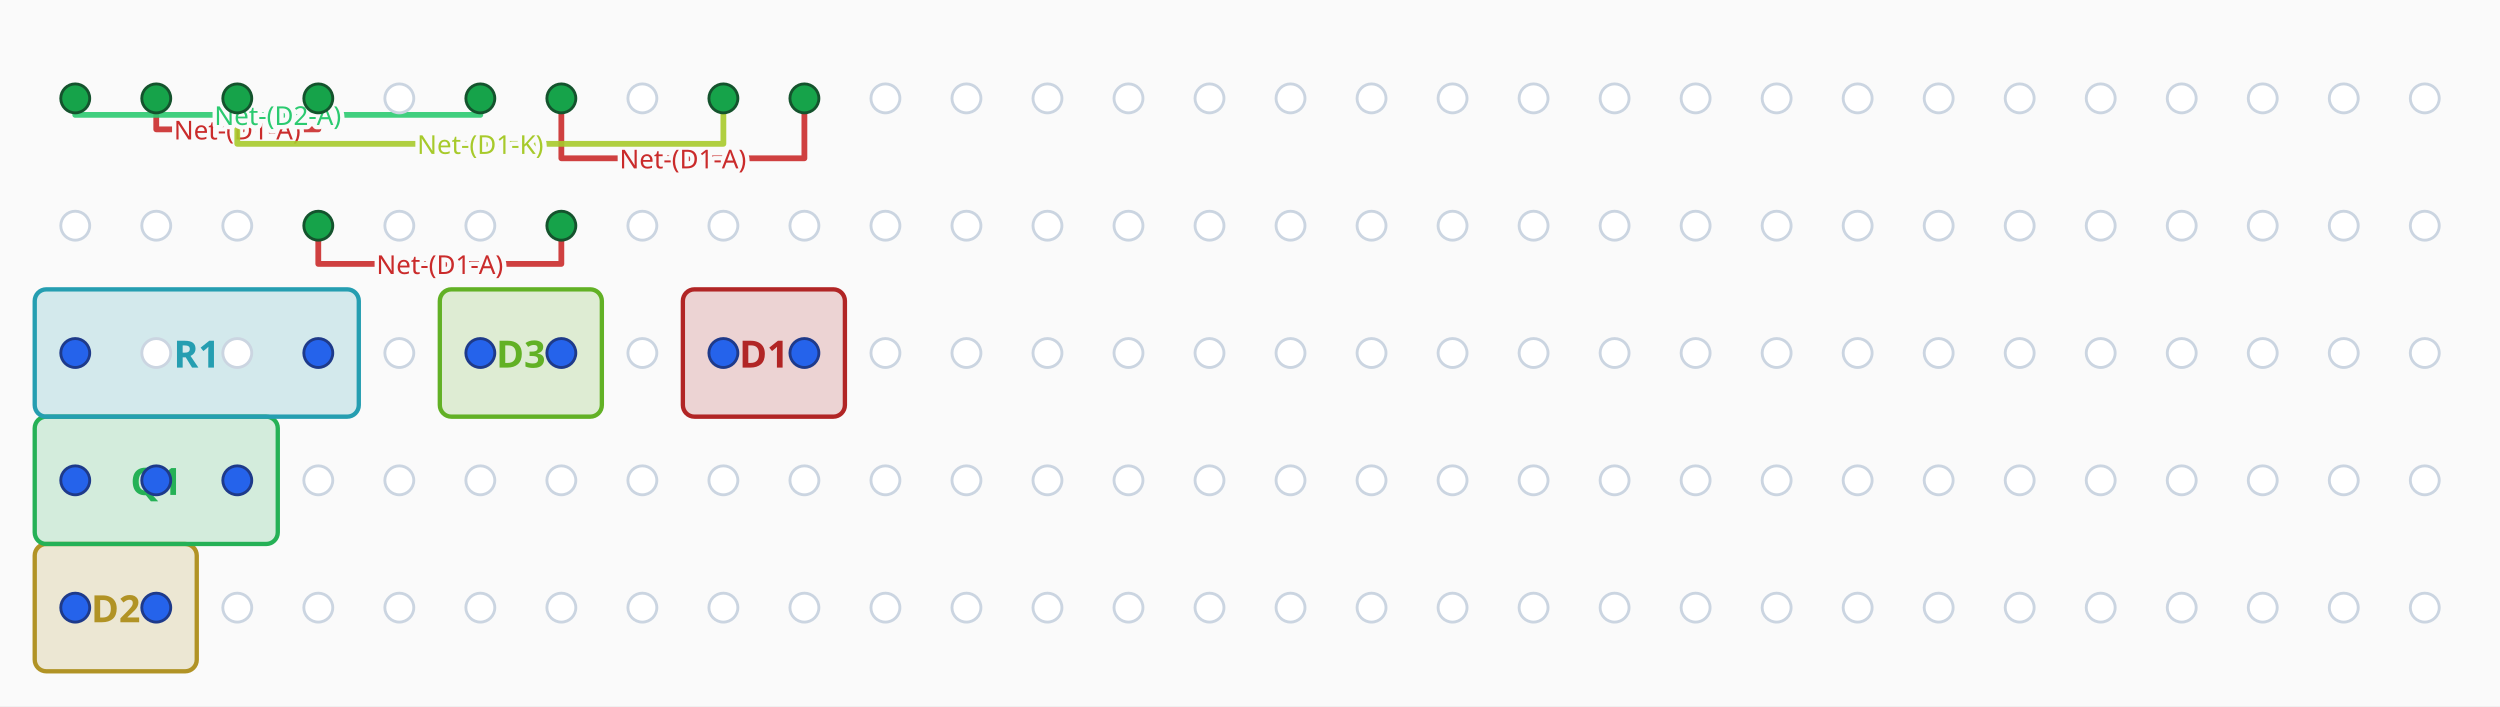
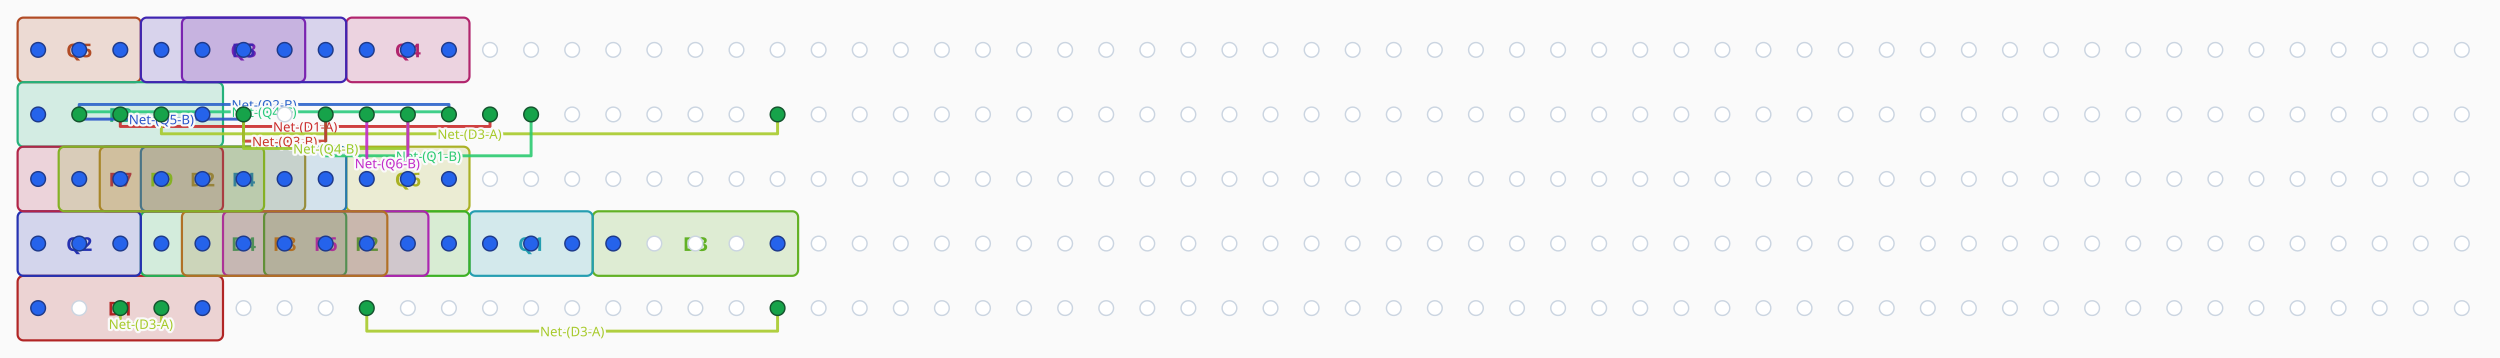
- <svg xmlns="http://www.w3.org/2000/svg" viewBox="0 0 864 244" font-family="sans-serif">
+ <svg xmlns="http://www.w3.org/2000/svg" viewBox="0 0 1704 244" font-family="sans-serif">
  <rect width="100%" height="100%" fill="#fafafa" />
-   <rect x="236.0" y="100.0" width="56.0" height="44.0" rx="4" fill="hsl(0,65%,42%)" fill-opacity="0.18" stroke="hsl(0,65%,42%)" stroke-width="1.5" />
-   <text x="264.0" y="122.0" font-size="13" font-weight="bold" fill="hsl(0,65%,42%)" text-anchor="middle" dominant-baseline="central">D1</text>
-   <rect x="12.0" y="188.0" width="56.0" height="44.0" rx="4" fill="hsl(47,65%,42%)" fill-opacity="0.18" stroke="hsl(47,65%,42%)" stroke-width="1.5" />
-   <text x="40.0" y="210.0" font-size="13" font-weight="bold" fill="hsl(47,65%,42%)" text-anchor="middle" dominant-baseline="central">D2</text>
-   <rect x="152.0" y="100.0" width="56.0" height="44.0" rx="4" fill="hsl(94,65%,42%)" fill-opacity="0.18" stroke="hsl(94,65%,42%)" stroke-width="1.5" />
-   <text x="180.0" y="122.0" font-size="13" font-weight="bold" fill="hsl(94,65%,42%)" text-anchor="middle" dominant-baseline="central">D3</text>
-   <rect x="12.0" y="144.0" width="84.0" height="44.0" rx="4" fill="hsl(141,65%,42%)" fill-opacity="0.18" stroke="hsl(141,65%,42%)" stroke-width="1.5" />
-   <text x="54.0" y="166.0" font-size="13" font-weight="bold" fill="hsl(141,65%,42%)" text-anchor="middle" dominant-baseline="central">Q1</text>
-   <rect x="12.0" y="100.0" width="112.0" height="44.0" rx="4" fill="hsl(188,65%,42%)" fill-opacity="0.18" stroke="hsl(188,65%,42%)" stroke-width="1.5" />
-   <text x="68.0" y="122.0" font-size="13" font-weight="bold" fill="hsl(188,65%,42%)" text-anchor="middle" dominant-baseline="central">R1</text>
-   <path d="M 54.0 34.0 L 54.0 44.7 L 110.0 44.7 L 110.0 34.0" fill="none" stroke="hsl(0,65%,48%)" stroke-width="2" stroke-linecap="round" stroke-linejoin="round" opacity="0.9" />
-   <text x="82.0" y="44.7" font-size="9" fill="hsl(0,65%,48%)" stroke="#fafafa" stroke-width="3" paint-order="stroke" stroke-linejoin="round" text-anchor="middle" dominant-baseline="central">Net-(D1-A)</text>
-   <path d="M 110.0 78.0 L 110.0 91.2 L 194.0 91.2 L 194.0 78.0" fill="none" stroke="hsl(0,65%,48%)" stroke-width="2" stroke-linecap="round" stroke-linejoin="round" opacity="0.9" />
-   <text x="152.0" y="91.2" font-size="9" fill="hsl(0,65%,48%)" stroke="#fafafa" stroke-width="3" paint-order="stroke" stroke-linejoin="round" text-anchor="middle" dominant-baseline="central">Net-(D1-A)</text>
-   <path d="M 194.0 34.0 L 194.0 54.7 L 278.0 54.7 L 278.0 34.0" fill="none" stroke="hsl(0,65%,48%)" stroke-width="2" stroke-linecap="round" stroke-linejoin="round" opacity="0.9" />
-   <text x="236.0" y="54.7" font-size="9" fill="hsl(0,65%,48%)" stroke="#fafafa" stroke-width="3" paint-order="stroke" stroke-linejoin="round" text-anchor="middle" dominant-baseline="central">Net-(D1-A)</text>
-   <path d="M 82.0 34.0 L 82.0 49.7 L 250.0 49.7 L 250.0 34.0" fill="none" stroke="hsl(73,65%,48%)" stroke-width="2" stroke-linecap="round" stroke-linejoin="round" opacity="0.9" />
-   <text x="166.0" y="49.7" font-size="9" fill="hsl(73,65%,48%)" stroke="#fafafa" stroke-width="3" paint-order="stroke" stroke-linejoin="round" text-anchor="middle" dominant-baseline="central">Net-(D1-K)</text>
-   <path d="M 26.0 34.0 L 26.0 39.7 L 166.0 39.7 L 166.0 34.0" fill="none" stroke="hsl(146,65%,48%)" stroke-width="2" stroke-linecap="round" stroke-linejoin="round" opacity="0.9" />
-   <text x="96.0" y="39.7" font-size="9" fill="hsl(146,65%,48%)" stroke="#fafafa" stroke-width="3" paint-order="stroke" stroke-linejoin="round" text-anchor="middle" dominant-baseline="central">Net-(D2-A)</text>
-   <circle cx="26.0" cy="34.0" r="5" fill="#16a34a" stroke="#14532d" stroke-width="1" />
-   <circle cx="54.0" cy="34.0" r="5" fill="#16a34a" stroke="#14532d" stroke-width="1" />
-   <circle cx="82.0" cy="34.0" r="5" fill="#16a34a" stroke="#14532d" stroke-width="1" />
-   <circle cx="110.0" cy="34.0" r="5" fill="#16a34a" stroke="#14532d" stroke-width="1" />
-   <circle cx="138.0" cy="34.0" r="5" fill="#ffffff" stroke="#cbd5e1" stroke-width="1" />
-   <circle cx="166.0" cy="34.0" r="5" fill="#16a34a" stroke="#14532d" stroke-width="1" />
-   <circle cx="194.0" cy="34.0" r="5" fill="#16a34a" stroke="#14532d" stroke-width="1" />
-   <circle cx="222.0" cy="34.0" r="5" fill="#ffffff" stroke="#cbd5e1" stroke-width="1" />
-   <circle cx="250.0" cy="34.0" r="5" fill="#16a34a" stroke="#14532d" stroke-width="1" />
-   <circle cx="278.0" cy="34.0" r="5" fill="#16a34a" stroke="#14532d" stroke-width="1" />
-   <circle cx="306.0" cy="34.0" r="5" fill="#ffffff" stroke="#cbd5e1" stroke-width="1" />
+   <rect x="12.0" y="188.0" width="140.0" height="44.0" rx="4" fill="hsl(0,65%,42%)" fill-opacity="0.18" stroke="hsl(0,65%,42%)" stroke-width="1.5" />
+   <text x="82.0" y="210.0" font-size="13" font-weight="bold" fill="hsl(0,65%,42%)" text-anchor="middle" dominant-baseline="central">D1</text>
+   <rect x="68.0" y="100.0" width="140.0" height="44.0" rx="4" fill="hsl(47,65%,42%)" fill-opacity="0.18" stroke="hsl(47,65%,42%)" stroke-width="1.5" />
+   <text x="138.0" y="122.0" font-size="13" font-weight="bold" fill="hsl(47,65%,42%)" text-anchor="middle" dominant-baseline="central">D2</text>
+   <rect x="404.0" y="144.0" width="140.0" height="44.0" rx="4" fill="hsl(94,65%,42%)" fill-opacity="0.18" stroke="hsl(94,65%,42%)" stroke-width="1.5" />
+   <text x="474.0" y="166.0" font-size="13" font-weight="bold" fill="hsl(94,65%,42%)" text-anchor="middle" dominant-baseline="central">D3</text>
+   <rect x="96.0" y="144.0" width="140.0" height="44.0" rx="4" fill="hsl(141,65%,42%)" fill-opacity="0.18" stroke="hsl(141,65%,42%)" stroke-width="1.5" />
+   <text x="166.0" y="166.0" font-size="13" font-weight="bold" fill="hsl(141,65%,42%)" text-anchor="middle" dominant-baseline="central">D4</text>
+   <rect x="320.0" y="144.0" width="84.0" height="44.0" rx="4" fill="hsl(188,65%,42%)" fill-opacity="0.18" stroke="hsl(188,65%,42%)" stroke-width="1.5" />
+   <text x="362.0" y="166.0" font-size="13" font-weight="bold" fill="hsl(188,65%,42%)" text-anchor="middle" dominant-baseline="central">Q1</text>
+   <rect x="12.0" y="144.0" width="84.0" height="44.0" rx="4" fill="hsl(235,65%,42%)" fill-opacity="0.18" stroke="hsl(235,65%,42%)" stroke-width="1.5" />
+   <text x="54.0" y="166.0" font-size="13" font-weight="bold" fill="hsl(235,65%,42%)" text-anchor="middle" dominant-baseline="central">Q2</text>
+   <rect x="124.0" y="12.0" width="84.0" height="44.0" rx="4" fill="hsl(282,65%,42%)" fill-opacity="0.18" stroke="hsl(282,65%,42%)" stroke-width="1.5" />
+   <text x="166.0" y="34.0" font-size="13" font-weight="bold" fill="hsl(282,65%,42%)" text-anchor="middle" dominant-baseline="central">Q3</text>
+   <rect x="236.0" y="12.0" width="84.0" height="44.0" rx="4" fill="hsl(329,65%,42%)" fill-opacity="0.18" stroke="hsl(329,65%,42%)" stroke-width="1.5" />
+   <text x="278.0" y="34.0" font-size="13" font-weight="bold" fill="hsl(329,65%,42%)" text-anchor="middle" dominant-baseline="central">Q4</text>
+   <rect x="12.0" y="12.0" width="84.0" height="44.0" rx="4" fill="hsl(16,65%,42%)" fill-opacity="0.18" stroke="hsl(16,65%,42%)" stroke-width="1.5" />
+   <text x="54.0" y="34.0" font-size="13" font-weight="bold" fill="hsl(16,65%,42%)" text-anchor="middle" dominant-baseline="central">Q5</text>
+   <rect x="236.0" y="100.0" width="84.0" height="44.0" rx="4" fill="hsl(63,65%,42%)" fill-opacity="0.18" stroke="hsl(63,65%,42%)" stroke-width="1.5" />
+   <text x="278.0" y="122.0" font-size="13" font-weight="bold" fill="hsl(63,65%,42%)" text-anchor="middle" dominant-baseline="central">Q6</text>
+   <rect x="180.0" y="144.0" width="140.0" height="44.0" rx="4" fill="hsl(110,65%,42%)" fill-opacity="0.18" stroke="hsl(110,65%,42%)" stroke-width="1.5" />
+   <text x="250.0" y="166.0" font-size="13" font-weight="bold" fill="hsl(110,65%,42%)" text-anchor="middle" dominant-baseline="central">R2</text>
+   <rect x="12.0" y="56.0" width="140.0" height="44.0" rx="4" fill="hsl(157,65%,42%)" fill-opacity="0.18" stroke="hsl(157,65%,42%)" stroke-width="1.5" />
+   <text x="82.0" y="78.0" font-size="13" font-weight="bold" fill="hsl(157,65%,42%)" text-anchor="middle" dominant-baseline="central">R3</text>
+   <rect x="96.0" y="100.0" width="140.0" height="44.0" rx="4" fill="hsl(204,65%,42%)" fill-opacity="0.18" stroke="hsl(204,65%,42%)" stroke-width="1.5" />
+   <text x="166.0" y="122.0" font-size="13" font-weight="bold" fill="hsl(204,65%,42%)" text-anchor="middle" dominant-baseline="central">R4</text>
+   <rect x="96.0" y="12.0" width="140.0" height="44.0" rx="4" fill="hsl(251,65%,42%)" fill-opacity="0.18" stroke="hsl(251,65%,42%)" stroke-width="1.5" />
+   <text x="166.0" y="34.0" font-size="13" font-weight="bold" fill="hsl(251,65%,42%)" text-anchor="middle" dominant-baseline="central">R5</text>
+   <rect x="152.0" y="144.0" width="140.0" height="44.0" rx="4" fill="hsl(298,65%,42%)" fill-opacity="0.18" stroke="hsl(298,65%,42%)" stroke-width="1.5" />
+   <text x="222.0" y="166.0" font-size="13" font-weight="bold" fill="hsl(298,65%,42%)" text-anchor="middle" dominant-baseline="central">R6</text>
+   <rect x="12.0" y="100.0" width="140.0" height="44.0" rx="4" fill="hsl(345,65%,42%)" fill-opacity="0.18" stroke="hsl(345,65%,42%)" stroke-width="1.5" />
+   <text x="82.0" y="122.0" font-size="13" font-weight="bold" fill="hsl(345,65%,42%)" text-anchor="middle" dominant-baseline="central">R7</text>
+   <rect x="124.0" y="144.0" width="140.0" height="44.0" rx="4" fill="hsl(32,65%,42%)" fill-opacity="0.18" stroke="hsl(32,65%,42%)" stroke-width="1.5" />
+   <text x="194.0" y="166.0" font-size="13" font-weight="bold" fill="hsl(32,65%,42%)" text-anchor="middle" dominant-baseline="central">R8</text>
+   <rect x="40.0" y="100.0" width="140.0" height="44.0" rx="4" fill="hsl(79,65%,42%)" fill-opacity="0.18" stroke="hsl(79,65%,42%)" stroke-width="1.5" />
+   <text x="110.0" y="122.0" font-size="13" font-weight="bold" fill="hsl(79,65%,42%)" text-anchor="middle" dominant-baseline="central">R9</text>
+   <path d="M 82.0 78.0 L 82.0 86.2 L 334.0 86.2 L 334.0 78.0" fill="none" stroke="hsl(0,65%,48%)" stroke-width="2" stroke-linecap="round" stroke-linejoin="round" opacity="0.9" />
+   <text x="208.0" y="86.2" font-size="9" fill="hsl(0,65%,48%)" stroke="#fafafa" stroke-width="3" paint-order="stroke" stroke-linejoin="round" text-anchor="middle" dominant-baseline="central">Net-(D1-A)</text>
+   <path d="M 110.0 78.0 L 110.0 91.2 L 530.0 91.2 L 530.0 78.0" fill="none" stroke="hsl(73,65%,48%)" stroke-width="2" stroke-linecap="round" stroke-linejoin="round" opacity="0.9" />
+   <text x="320.0" y="91.2" font-size="9" fill="hsl(73,65%,48%)" stroke="#fafafa" stroke-width="3" paint-order="stroke" stroke-linejoin="round" text-anchor="middle" dominant-baseline="central">Net-(D3-A)</text>
+   <path d="M 82.0 210.0 L 82.0 220.7 L 110.0 220.7 L 110.0 210.0" fill="none" stroke="hsl(73,65%,48%)" stroke-width="2" stroke-linecap="round" stroke-linejoin="round" opacity="0.9" />
+   <text x="96.0" y="220.7" font-size="9" fill="hsl(73,65%,48%)" stroke="#fafafa" stroke-width="3" paint-order="stroke" stroke-linejoin="round" text-anchor="middle" dominant-baseline="central">Net-(D3-A)</text>
+   <path d="M 250.0 210.0 L 250.0 225.7 L 530.0 225.7 L 530.0 210.0" fill="none" stroke="hsl(73,65%,48%)" stroke-width="2" stroke-linecap="round" stroke-linejoin="round" opacity="0.9" />
+   <text x="390.0" y="225.7" font-size="9" fill="hsl(73,65%,48%)" stroke="#fafafa" stroke-width="3" paint-order="stroke" stroke-linejoin="round" text-anchor="middle" dominant-baseline="central">Net-(D3-A)</text>
+   <path d="M 222.0 78.0 L 222.0 106.2 L 362.0 106.2 L 362.0 78.0" fill="none" stroke="hsl(146,65%,48%)" stroke-width="2" stroke-linecap="round" stroke-linejoin="round" opacity="0.9" />
+   <text x="292.0" y="106.2" font-size="9" fill="hsl(146,65%,48%)" stroke="#fafafa" stroke-width="3" paint-order="stroke" stroke-linejoin="round" text-anchor="middle" dominant-baseline="central">Net-(Q1-B)</text>
+   <path d="M 54.0 78.0 L 54.0 71.2 L 306.0 71.2 L 306.0 78.0" fill="none" stroke="hsl(219,65%,48%)" stroke-width="2" stroke-linecap="round" stroke-linejoin="round" opacity="0.9" />
+   <text x="180.0" y="71.2" font-size="9" fill="hsl(219,65%,48%)" stroke="#fafafa" stroke-width="3" paint-order="stroke" stroke-linejoin="round" text-anchor="middle" dominant-baseline="central">Net-(Q2-B)</text>
+   <path d="M 166.0 78.0 L 166.0 96.2 L 222.0 96.2 L 222.0 78.0" fill="none" stroke="hsl(5,65%,48%)" stroke-width="2" stroke-linecap="round" stroke-linejoin="round" opacity="0.9" />
+   <text x="194.0" y="96.2" font-size="9" fill="hsl(5,65%,48%)" stroke="#fafafa" stroke-width="3" paint-order="stroke" stroke-linejoin="round" text-anchor="middle" dominant-baseline="central">Net-(Q3-B)</text>
+   <path d="M 166.0 78.0 L 166.0 101.2 L 278.0 101.2 L 278.0 78.0" fill="none" stroke="hsl(78,65%,48%)" stroke-width="2" stroke-linecap="round" stroke-linejoin="round" opacity="0.9" />
+   <text x="222.0" y="101.2" font-size="9" fill="hsl(78,65%,48%)" stroke="#fafafa" stroke-width="3" paint-order="stroke" stroke-linejoin="round" text-anchor="middle" dominant-baseline="central">Net-(Q4-B)</text>
+   <path d="M 54.0 78.0 L 54.0 76.2 L 306.0 76.2 L 306.0 78.0" fill="none" stroke="hsl(151,65%,48%)" stroke-width="2" stroke-linecap="round" stroke-linejoin="round" opacity="0.9" />
+   <text x="180.0" y="76.2" font-size="9" fill="hsl(151,65%,48%)" stroke="#fafafa" stroke-width="3" paint-order="stroke" stroke-linejoin="round" text-anchor="middle" dominant-baseline="central">Net-(Q4-C)</text>
+   <path d="M 54.0 78.0 L 54.0 81.2 L 166.0 81.2 L 166.0 78.0" fill="none" stroke="hsl(224,65%,48%)" stroke-width="2" stroke-linecap="round" stroke-linejoin="round" opacity="0.9" />
+   <text x="110.0" y="81.2" font-size="9" fill="hsl(224,65%,48%)" stroke="#fafafa" stroke-width="3" paint-order="stroke" stroke-linejoin="round" text-anchor="middle" dominant-baseline="central">Net-(Q5-B)</text>
+   <path d="M 250.0 78.0 L 250.0 111.2 L 278.0 111.2 L 278.0 78.0" fill="none" stroke="hsl(297,65%,48%)" stroke-width="2" stroke-linecap="round" stroke-linejoin="round" opacity="0.9" />
+   <text x="264.0" y="111.2" font-size="9" fill="hsl(297,65%,48%)" stroke="#fafafa" stroke-width="3" paint-order="stroke" stroke-linejoin="round" text-anchor="middle" dominant-baseline="central">Net-(Q6-B)</text>
+   <circle cx="26.0" cy="34.0" r="5" fill="#2563eb" stroke="#1e3a8a" stroke-width="1" />
+   <circle cx="54.0" cy="34.0" r="5" fill="#2563eb" stroke="#1e3a8a" stroke-width="1" />
+   <circle cx="82.0" cy="34.0" r="5" fill="#2563eb" stroke="#1e3a8a" stroke-width="1" />
+   <circle cx="110.0" cy="34.0" r="5" fill="#2563eb" stroke="#1e3a8a" stroke-width="1" />
+   <circle cx="138.0" cy="34.0" r="5" fill="#2563eb" stroke="#1e3a8a" stroke-width="1" />
+   <circle cx="166.0" cy="34.0" r="5" fill="#2563eb" stroke="#1e3a8a" stroke-width="1" />
+   <circle cx="194.0" cy="34.0" r="5" fill="#2563eb" stroke="#1e3a8a" stroke-width="1" />
+   <circle cx="222.0" cy="34.0" r="5" fill="#2563eb" stroke="#1e3a8a" stroke-width="1" />
+   <circle cx="250.0" cy="34.0" r="5" fill="#2563eb" stroke="#1e3a8a" stroke-width="1" />
+   <circle cx="278.0" cy="34.0" r="5" fill="#2563eb" stroke="#1e3a8a" stroke-width="1" />
+   <circle cx="306.0" cy="34.0" r="5" fill="#2563eb" stroke="#1e3a8a" stroke-width="1" />
  <circle cx="334.0" cy="34.0" r="5" fill="#ffffff" stroke="#cbd5e1" stroke-width="1" />
  <circle cx="362.0" cy="34.0" r="5" fill="#ffffff" stroke="#cbd5e1" stroke-width="1" />
  <circle cx="390.0" cy="34.0" r="5" fill="#ffffff" stroke="#cbd5e1" stroke-width="1" />
  <circle cx="418.0" cy="34.0" r="5" fill="#ffffff" stroke="#cbd5e1" stroke-width="1" />
  <circle cx="446.0" cy="34.0" r="5" fill="#ffffff" stroke="#cbd5e1" stroke-width="1" />
  <circle cx="474.0" cy="34.0" r="5" fill="#ffffff" stroke="#cbd5e1" stroke-width="1" />
  <circle cx="502.0" cy="34.0" r="5" fill="#ffffff" stroke="#cbd5e1" stroke-width="1" />
  <circle cx="530.0" cy="34.0" r="5" fill="#ffffff" stroke="#cbd5e1" stroke-width="1" />
  <circle cx="558.0" cy="34.0" r="5" fill="#ffffff" stroke="#cbd5e1" stroke-width="1" />
  <circle cx="586.0" cy="34.0" r="5" fill="#ffffff" stroke="#cbd5e1" stroke-width="1" />
  <circle cx="614.0" cy="34.0" r="5" fill="#ffffff" stroke="#cbd5e1" stroke-width="1" />
  <circle cx="642.0" cy="34.0" r="5" fill="#ffffff" stroke="#cbd5e1" stroke-width="1" />
  <circle cx="670.0" cy="34.0" r="5" fill="#ffffff" stroke="#cbd5e1" stroke-width="1" />
  <circle cx="698.0" cy="34.0" r="5" fill="#ffffff" stroke="#cbd5e1" stroke-width="1" />
  <circle cx="726.0" cy="34.0" r="5" fill="#ffffff" stroke="#cbd5e1" stroke-width="1" />
  <circle cx="754.0" cy="34.0" r="5" fill="#ffffff" stroke="#cbd5e1" stroke-width="1" />
  <circle cx="782.0" cy="34.0" r="5" fill="#ffffff" stroke="#cbd5e1" stroke-width="1" />
  <circle cx="810.0" cy="34.0" r="5" fill="#ffffff" stroke="#cbd5e1" stroke-width="1" />
  <circle cx="838.0" cy="34.0" r="5" fill="#ffffff" stroke="#cbd5e1" stroke-width="1" />
-   <circle cx="26.0" cy="78.0" r="5" fill="#ffffff" stroke="#cbd5e1" stroke-width="1" />
-   <circle cx="54.0" cy="78.0" r="5" fill="#ffffff" stroke="#cbd5e1" stroke-width="1" />
-   <circle cx="82.0" cy="78.0" r="5" fill="#ffffff" stroke="#cbd5e1" stroke-width="1" />
+   <circle cx="866.0" cy="34.0" r="5" fill="#ffffff" stroke="#cbd5e1" stroke-width="1" />
+   <circle cx="894.0" cy="34.0" r="5" fill="#ffffff" stroke="#cbd5e1" stroke-width="1" />
+   <circle cx="922.0" cy="34.0" r="5" fill="#ffffff" stroke="#cbd5e1" stroke-width="1" />
+   <circle cx="950.0" cy="34.0" r="5" fill="#ffffff" stroke="#cbd5e1" stroke-width="1" />
+   <circle cx="978.0" cy="34.0" r="5" fill="#ffffff" stroke="#cbd5e1" stroke-width="1" />
+   <circle cx="1006.0" cy="34.0" r="5" fill="#ffffff" stroke="#cbd5e1" stroke-width="1" />
+   <circle cx="1034.0" cy="34.0" r="5" fill="#ffffff" stroke="#cbd5e1" stroke-width="1" />
+   <circle cx="1062.0" cy="34.0" r="5" fill="#ffffff" stroke="#cbd5e1" stroke-width="1" />
+   <circle cx="1090.0" cy="34.0" r="5" fill="#ffffff" stroke="#cbd5e1" stroke-width="1" />
+   <circle cx="1118.0" cy="34.0" r="5" fill="#ffffff" stroke="#cbd5e1" stroke-width="1" />
+   <circle cx="1146.0" cy="34.0" r="5" fill="#ffffff" stroke="#cbd5e1" stroke-width="1" />
+   <circle cx="1174.0" cy="34.0" r="5" fill="#ffffff" stroke="#cbd5e1" stroke-width="1" />
+   <circle cx="1202.0" cy="34.0" r="5" fill="#ffffff" stroke="#cbd5e1" stroke-width="1" />
+   <circle cx="1230.0" cy="34.0" r="5" fill="#ffffff" stroke="#cbd5e1" stroke-width="1" />
+   <circle cx="1258.0" cy="34.0" r="5" fill="#ffffff" stroke="#cbd5e1" stroke-width="1" />
+   <circle cx="1286.0" cy="34.0" r="5" fill="#ffffff" stroke="#cbd5e1" stroke-width="1" />
+   <circle cx="1314.0" cy="34.0" r="5" fill="#ffffff" stroke="#cbd5e1" stroke-width="1" />
+   <circle cx="1342.0" cy="34.0" r="5" fill="#ffffff" stroke="#cbd5e1" stroke-width="1" />
+   <circle cx="1370.0" cy="34.0" r="5" fill="#ffffff" stroke="#cbd5e1" stroke-width="1" />
+   <circle cx="1398.0" cy="34.0" r="5" fill="#ffffff" stroke="#cbd5e1" stroke-width="1" />
+   <circle cx="1426.0" cy="34.0" r="5" fill="#ffffff" stroke="#cbd5e1" stroke-width="1" />
+   <circle cx="1454.0" cy="34.0" r="5" fill="#ffffff" stroke="#cbd5e1" stroke-width="1" />
+   <circle cx="1482.0" cy="34.0" r="5" fill="#ffffff" stroke="#cbd5e1" stroke-width="1" />
+   <circle cx="1510.0" cy="34.0" r="5" fill="#ffffff" stroke="#cbd5e1" stroke-width="1" />
+   <circle cx="1538.0" cy="34.0" r="5" fill="#ffffff" stroke="#cbd5e1" stroke-width="1" />
+   <circle cx="1566.0" cy="34.0" r="5" fill="#ffffff" stroke="#cbd5e1" stroke-width="1" />
+   <circle cx="1594.0" cy="34.0" r="5" fill="#ffffff" stroke="#cbd5e1" stroke-width="1" />
+   <circle cx="1622.0" cy="34.0" r="5" fill="#ffffff" stroke="#cbd5e1" stroke-width="1" />
+   <circle cx="1650.0" cy="34.0" r="5" fill="#ffffff" stroke="#cbd5e1" stroke-width="1" />
+   <circle cx="1678.0" cy="34.0" r="5" fill="#ffffff" stroke="#cbd5e1" stroke-width="1" />
+   <circle cx="26.0" cy="78.0" r="5" fill="#2563eb" stroke="#1e3a8a" stroke-width="1" />
+   <circle cx="54.0" cy="78.0" r="5" fill="#16a34a" stroke="#14532d" stroke-width="1" />
+   <circle cx="82.0" cy="78.0" r="5" fill="#16a34a" stroke="#14532d" stroke-width="1" />
  <circle cx="110.0" cy="78.0" r="5" fill="#16a34a" stroke="#14532d" stroke-width="1" />
-   <circle cx="138.0" cy="78.0" r="5" fill="#ffffff" stroke="#cbd5e1" stroke-width="1" />
-   <circle cx="166.0" cy="78.0" r="5" fill="#ffffff" stroke="#cbd5e1" stroke-width="1" />
-   <circle cx="194.0" cy="78.0" r="5" fill="#16a34a" stroke="#14532d" stroke-width="1" />
-   <circle cx="222.0" cy="78.0" r="5" fill="#ffffff" stroke="#cbd5e1" stroke-width="1" />
-   <circle cx="250.0" cy="78.0" r="5" fill="#ffffff" stroke="#cbd5e1" stroke-width="1" />
-   <circle cx="278.0" cy="78.0" r="5" fill="#ffffff" stroke="#cbd5e1" stroke-width="1" />
-   <circle cx="306.0" cy="78.0" r="5" fill="#ffffff" stroke="#cbd5e1" stroke-width="1" />
-   <circle cx="334.0" cy="78.0" r="5" fill="#ffffff" stroke="#cbd5e1" stroke-width="1" />
-   <circle cx="362.0" cy="78.0" r="5" fill="#ffffff" stroke="#cbd5e1" stroke-width="1" />
+   <circle cx="138.0" cy="78.0" r="5" fill="#2563eb" stroke="#1e3a8a" stroke-width="1" />
+   <circle cx="166.0" cy="78.0" r="5" fill="#16a34a" stroke="#14532d" stroke-width="1" />
+   <circle cx="194.0" cy="78.0" r="5" fill="#ffffff" stroke="#cbd5e1" stroke-width="1" />
+   <circle cx="222.0" cy="78.0" r="5" fill="#16a34a" stroke="#14532d" stroke-width="1" />
+   <circle cx="250.0" cy="78.0" r="5" fill="#16a34a" stroke="#14532d" stroke-width="1" />
+   <circle cx="278.0" cy="78.0" r="5" fill="#16a34a" stroke="#14532d" stroke-width="1" />
+   <circle cx="306.0" cy="78.0" r="5" fill="#16a34a" stroke="#14532d" stroke-width="1" />
+   <circle cx="334.0" cy="78.0" r="5" fill="#16a34a" stroke="#14532d" stroke-width="1" />
+   <circle cx="362.0" cy="78.0" r="5" fill="#16a34a" stroke="#14532d" stroke-width="1" />
  <circle cx="390.0" cy="78.0" r="5" fill="#ffffff" stroke="#cbd5e1" stroke-width="1" />
  <circle cx="418.0" cy="78.0" r="5" fill="#ffffff" stroke="#cbd5e1" stroke-width="1" />
  <circle cx="446.0" cy="78.0" r="5" fill="#ffffff" stroke="#cbd5e1" stroke-width="1" />
  <circle cx="474.0" cy="78.0" r="5" fill="#ffffff" stroke="#cbd5e1" stroke-width="1" />
  <circle cx="502.0" cy="78.0" r="5" fill="#ffffff" stroke="#cbd5e1" stroke-width="1" />
-   <circle cx="530.0" cy="78.0" r="5" fill="#ffffff" stroke="#cbd5e1" stroke-width="1" />
+   <circle cx="530.0" cy="78.0" r="5" fill="#16a34a" stroke="#14532d" stroke-width="1" />
  <circle cx="558.0" cy="78.0" r="5" fill="#ffffff" stroke="#cbd5e1" stroke-width="1" />
  <circle cx="586.0" cy="78.0" r="5" fill="#ffffff" stroke="#cbd5e1" stroke-width="1" />
  <circle cx="614.0" cy="78.0" r="5" fill="#ffffff" stroke="#cbd5e1" stroke-width="1" />
  <circle cx="642.0" cy="78.0" r="5" fill="#ffffff" stroke="#cbd5e1" stroke-width="1" />
  <circle cx="670.0" cy="78.0" r="5" fill="#ffffff" stroke="#cbd5e1" stroke-width="1" />
  <circle cx="698.0" cy="78.0" r="5" fill="#ffffff" stroke="#cbd5e1" stroke-width="1" />
  <circle cx="726.0" cy="78.0" r="5" fill="#ffffff" stroke="#cbd5e1" stroke-width="1" />
  <circle cx="754.0" cy="78.0" r="5" fill="#ffffff" stroke="#cbd5e1" stroke-width="1" />
  <circle cx="782.0" cy="78.0" r="5" fill="#ffffff" stroke="#cbd5e1" stroke-width="1" />
  <circle cx="810.0" cy="78.0" r="5" fill="#ffffff" stroke="#cbd5e1" stroke-width="1" />
  <circle cx="838.0" cy="78.0" r="5" fill="#ffffff" stroke="#cbd5e1" stroke-width="1" />
+   <circle cx="866.0" cy="78.0" r="5" fill="#ffffff" stroke="#cbd5e1" stroke-width="1" />
+   <circle cx="894.0" cy="78.0" r="5" fill="#ffffff" stroke="#cbd5e1" stroke-width="1" />
+   <circle cx="922.0" cy="78.0" r="5" fill="#ffffff" stroke="#cbd5e1" stroke-width="1" />
+   <circle cx="950.0" cy="78.0" r="5" fill="#ffffff" stroke="#cbd5e1" stroke-width="1" />
+   <circle cx="978.0" cy="78.0" r="5" fill="#ffffff" stroke="#cbd5e1" stroke-width="1" />
+   <circle cx="1006.0" cy="78.0" r="5" fill="#ffffff" stroke="#cbd5e1" stroke-width="1" />
+   <circle cx="1034.0" cy="78.0" r="5" fill="#ffffff" stroke="#cbd5e1" stroke-width="1" />
+   <circle cx="1062.0" cy="78.0" r="5" fill="#ffffff" stroke="#cbd5e1" stroke-width="1" />
+   <circle cx="1090.0" cy="78.0" r="5" fill="#ffffff" stroke="#cbd5e1" stroke-width="1" />
+   <circle cx="1118.0" cy="78.0" r="5" fill="#ffffff" stroke="#cbd5e1" stroke-width="1" />
+   <circle cx="1146.0" cy="78.0" r="5" fill="#ffffff" stroke="#cbd5e1" stroke-width="1" />
+   <circle cx="1174.0" cy="78.0" r="5" fill="#ffffff" stroke="#cbd5e1" stroke-width="1" />
+   <circle cx="1202.0" cy="78.0" r="5" fill="#ffffff" stroke="#cbd5e1" stroke-width="1" />
+   <circle cx="1230.0" cy="78.0" r="5" fill="#ffffff" stroke="#cbd5e1" stroke-width="1" />
+   <circle cx="1258.0" cy="78.0" r="5" fill="#ffffff" stroke="#cbd5e1" stroke-width="1" />
+   <circle cx="1286.0" cy="78.0" r="5" fill="#ffffff" stroke="#cbd5e1" stroke-width="1" />
+   <circle cx="1314.0" cy="78.0" r="5" fill="#ffffff" stroke="#cbd5e1" stroke-width="1" />
+   <circle cx="1342.0" cy="78.0" r="5" fill="#ffffff" stroke="#cbd5e1" stroke-width="1" />
+   <circle cx="1370.0" cy="78.0" r="5" fill="#ffffff" stroke="#cbd5e1" stroke-width="1" />
+   <circle cx="1398.0" cy="78.0" r="5" fill="#ffffff" stroke="#cbd5e1" stroke-width="1" />
+   <circle cx="1426.0" cy="78.0" r="5" fill="#ffffff" stroke="#cbd5e1" stroke-width="1" />
+   <circle cx="1454.0" cy="78.0" r="5" fill="#ffffff" stroke="#cbd5e1" stroke-width="1" />
+   <circle cx="1482.0" cy="78.0" r="5" fill="#ffffff" stroke="#cbd5e1" stroke-width="1" />
+   <circle cx="1510.0" cy="78.0" r="5" fill="#ffffff" stroke="#cbd5e1" stroke-width="1" />
+   <circle cx="1538.0" cy="78.0" r="5" fill="#ffffff" stroke="#cbd5e1" stroke-width="1" />
+   <circle cx="1566.0" cy="78.0" r="5" fill="#ffffff" stroke="#cbd5e1" stroke-width="1" />
+   <circle cx="1594.0" cy="78.0" r="5" fill="#ffffff" stroke="#cbd5e1" stroke-width="1" />
+   <circle cx="1622.0" cy="78.0" r="5" fill="#ffffff" stroke="#cbd5e1" stroke-width="1" />
+   <circle cx="1650.0" cy="78.0" r="5" fill="#ffffff" stroke="#cbd5e1" stroke-width="1" />
+   <circle cx="1678.0" cy="78.0" r="5" fill="#ffffff" stroke="#cbd5e1" stroke-width="1" />
  <circle cx="26.0" cy="122.0" r="5" fill="#2563eb" stroke="#1e3a8a" stroke-width="1" />
-   <circle cx="54.0" cy="122.0" r="5" fill="#ffffff" stroke="#cbd5e1" stroke-width="1" />
-   <circle cx="82.0" cy="122.0" r="5" fill="#ffffff" stroke="#cbd5e1" stroke-width="1" />
+   <circle cx="54.0" cy="122.0" r="5" fill="#2563eb" stroke="#1e3a8a" stroke-width="1" />
+   <circle cx="82.0" cy="122.0" r="5" fill="#2563eb" stroke="#1e3a8a" stroke-width="1" />
  <circle cx="110.0" cy="122.0" r="5" fill="#2563eb" stroke="#1e3a8a" stroke-width="1" />
-   <circle cx="138.0" cy="122.0" r="5" fill="#ffffff" stroke="#cbd5e1" stroke-width="1" />
+   <circle cx="138.0" cy="122.0" r="5" fill="#2563eb" stroke="#1e3a8a" stroke-width="1" />
  <circle cx="166.0" cy="122.0" r="5" fill="#2563eb" stroke="#1e3a8a" stroke-width="1" />
  <circle cx="194.0" cy="122.0" r="5" fill="#2563eb" stroke="#1e3a8a" stroke-width="1" />
-   <circle cx="222.0" cy="122.0" r="5" fill="#ffffff" stroke="#cbd5e1" stroke-width="1" />
+   <circle cx="222.0" cy="122.0" r="5" fill="#2563eb" stroke="#1e3a8a" stroke-width="1" />
  <circle cx="250.0" cy="122.0" r="5" fill="#2563eb" stroke="#1e3a8a" stroke-width="1" />
  <circle cx="278.0" cy="122.0" r="5" fill="#2563eb" stroke="#1e3a8a" stroke-width="1" />
-   <circle cx="306.0" cy="122.0" r="5" fill="#ffffff" stroke="#cbd5e1" stroke-width="1" />
+   <circle cx="306.0" cy="122.0" r="5" fill="#2563eb" stroke="#1e3a8a" stroke-width="1" />
  <circle cx="334.0" cy="122.0" r="5" fill="#ffffff" stroke="#cbd5e1" stroke-width="1" />
  <circle cx="362.0" cy="122.0" r="5" fill="#ffffff" stroke="#cbd5e1" stroke-width="1" />
  <circle cx="390.0" cy="122.0" r="5" fill="#ffffff" stroke="#cbd5e1" stroke-width="1" />
  <circle cx="418.0" cy="122.0" r="5" fill="#ffffff" stroke="#cbd5e1" stroke-width="1" />
  <circle cx="446.0" cy="122.0" r="5" fill="#ffffff" stroke="#cbd5e1" stroke-width="1" />
  <circle cx="474.0" cy="122.0" r="5" fill="#ffffff" stroke="#cbd5e1" stroke-width="1" />
  <circle cx="502.0" cy="122.0" r="5" fill="#ffffff" stroke="#cbd5e1" stroke-width="1" />
  <circle cx="530.0" cy="122.0" r="5" fill="#ffffff" stroke="#cbd5e1" stroke-width="1" />
  <circle cx="558.0" cy="122.0" r="5" fill="#ffffff" stroke="#cbd5e1" stroke-width="1" />
  <circle cx="586.0" cy="122.0" r="5" fill="#ffffff" stroke="#cbd5e1" stroke-width="1" />
  <circle cx="614.0" cy="122.0" r="5" fill="#ffffff" stroke="#cbd5e1" stroke-width="1" />
  <circle cx="642.0" cy="122.0" r="5" fill="#ffffff" stroke="#cbd5e1" stroke-width="1" />
  <circle cx="670.0" cy="122.0" r="5" fill="#ffffff" stroke="#cbd5e1" stroke-width="1" />
  <circle cx="698.0" cy="122.0" r="5" fill="#ffffff" stroke="#cbd5e1" stroke-width="1" />
  <circle cx="726.0" cy="122.0" r="5" fill="#ffffff" stroke="#cbd5e1" stroke-width="1" />
  <circle cx="754.0" cy="122.0" r="5" fill="#ffffff" stroke="#cbd5e1" stroke-width="1" />
  <circle cx="782.0" cy="122.0" r="5" fill="#ffffff" stroke="#cbd5e1" stroke-width="1" />
  <circle cx="810.0" cy="122.0" r="5" fill="#ffffff" stroke="#cbd5e1" stroke-width="1" />
  <circle cx="838.0" cy="122.0" r="5" fill="#ffffff" stroke="#cbd5e1" stroke-width="1" />
+   <circle cx="866.0" cy="122.0" r="5" fill="#ffffff" stroke="#cbd5e1" stroke-width="1" />
+   <circle cx="894.0" cy="122.0" r="5" fill="#ffffff" stroke="#cbd5e1" stroke-width="1" />
+   <circle cx="922.0" cy="122.0" r="5" fill="#ffffff" stroke="#cbd5e1" stroke-width="1" />
+   <circle cx="950.0" cy="122.0" r="5" fill="#ffffff" stroke="#cbd5e1" stroke-width="1" />
+   <circle cx="978.0" cy="122.0" r="5" fill="#ffffff" stroke="#cbd5e1" stroke-width="1" />
+   <circle cx="1006.0" cy="122.0" r="5" fill="#ffffff" stroke="#cbd5e1" stroke-width="1" />
+   <circle cx="1034.0" cy="122.0" r="5" fill="#ffffff" stroke="#cbd5e1" stroke-width="1" />
+   <circle cx="1062.0" cy="122.0" r="5" fill="#ffffff" stroke="#cbd5e1" stroke-width="1" />
+   <circle cx="1090.0" cy="122.0" r="5" fill="#ffffff" stroke="#cbd5e1" stroke-width="1" />
+   <circle cx="1118.0" cy="122.0" r="5" fill="#ffffff" stroke="#cbd5e1" stroke-width="1" />
+   <circle cx="1146.0" cy="122.0" r="5" fill="#ffffff" stroke="#cbd5e1" stroke-width="1" />
+   <circle cx="1174.0" cy="122.0" r="5" fill="#ffffff" stroke="#cbd5e1" stroke-width="1" />
+   <circle cx="1202.0" cy="122.0" r="5" fill="#ffffff" stroke="#cbd5e1" stroke-width="1" />
+   <circle cx="1230.0" cy="122.0" r="5" fill="#ffffff" stroke="#cbd5e1" stroke-width="1" />
+   <circle cx="1258.0" cy="122.0" r="5" fill="#ffffff" stroke="#cbd5e1" stroke-width="1" />
+   <circle cx="1286.0" cy="122.0" r="5" fill="#ffffff" stroke="#cbd5e1" stroke-width="1" />
+   <circle cx="1314.0" cy="122.0" r="5" fill="#ffffff" stroke="#cbd5e1" stroke-width="1" />
+   <circle cx="1342.0" cy="122.0" r="5" fill="#ffffff" stroke="#cbd5e1" stroke-width="1" />
+   <circle cx="1370.0" cy="122.0" r="5" fill="#ffffff" stroke="#cbd5e1" stroke-width="1" />
+   <circle cx="1398.0" cy="122.0" r="5" fill="#ffffff" stroke="#cbd5e1" stroke-width="1" />
+   <circle cx="1426.0" cy="122.0" r="5" fill="#ffffff" stroke="#cbd5e1" stroke-width="1" />
+   <circle cx="1454.0" cy="122.0" r="5" fill="#ffffff" stroke="#cbd5e1" stroke-width="1" />
+   <circle cx="1482.0" cy="122.0" r="5" fill="#ffffff" stroke="#cbd5e1" stroke-width="1" />
+   <circle cx="1510.0" cy="122.0" r="5" fill="#ffffff" stroke="#cbd5e1" stroke-width="1" />
+   <circle cx="1538.0" cy="122.0" r="5" fill="#ffffff" stroke="#cbd5e1" stroke-width="1" />
+   <circle cx="1566.0" cy="122.0" r="5" fill="#ffffff" stroke="#cbd5e1" stroke-width="1" />
+   <circle cx="1594.0" cy="122.0" r="5" fill="#ffffff" stroke="#cbd5e1" stroke-width="1" />
+   <circle cx="1622.0" cy="122.0" r="5" fill="#ffffff" stroke="#cbd5e1" stroke-width="1" />
+   <circle cx="1650.0" cy="122.0" r="5" fill="#ffffff" stroke="#cbd5e1" stroke-width="1" />
+   <circle cx="1678.0" cy="122.0" r="5" fill="#ffffff" stroke="#cbd5e1" stroke-width="1" />
  <circle cx="26.0" cy="166.0" r="5" fill="#2563eb" stroke="#1e3a8a" stroke-width="1" />
  <circle cx="54.0" cy="166.0" r="5" fill="#2563eb" stroke="#1e3a8a" stroke-width="1" />
  <circle cx="82.0" cy="166.0" r="5" fill="#2563eb" stroke="#1e3a8a" stroke-width="1" />
-   <circle cx="110.0" cy="166.0" r="5" fill="#ffffff" stroke="#cbd5e1" stroke-width="1" />
-   <circle cx="138.0" cy="166.0" r="5" fill="#ffffff" stroke="#cbd5e1" stroke-width="1" />
-   <circle cx="166.0" cy="166.0" r="5" fill="#ffffff" stroke="#cbd5e1" stroke-width="1" />
-   <circle cx="194.0" cy="166.0" r="5" fill="#ffffff" stroke="#cbd5e1" stroke-width="1" />
-   <circle cx="222.0" cy="166.0" r="5" fill="#ffffff" stroke="#cbd5e1" stroke-width="1" />
-   <circle cx="250.0" cy="166.0" r="5" fill="#ffffff" stroke="#cbd5e1" stroke-width="1" />
-   <circle cx="278.0" cy="166.0" r="5" fill="#ffffff" stroke="#cbd5e1" stroke-width="1" />
-   <circle cx="306.0" cy="166.0" r="5" fill="#ffffff" stroke="#cbd5e1" stroke-width="1" />
-   <circle cx="334.0" cy="166.0" r="5" fill="#ffffff" stroke="#cbd5e1" stroke-width="1" />
-   <circle cx="362.0" cy="166.0" r="5" fill="#ffffff" stroke="#cbd5e1" stroke-width="1" />
-   <circle cx="390.0" cy="166.0" r="5" fill="#ffffff" stroke="#cbd5e1" stroke-width="1" />
-   <circle cx="418.0" cy="166.0" r="5" fill="#ffffff" stroke="#cbd5e1" stroke-width="1" />
+   <circle cx="110.0" cy="166.0" r="5" fill="#2563eb" stroke="#1e3a8a" stroke-width="1" />
+   <circle cx="138.0" cy="166.0" r="5" fill="#2563eb" stroke="#1e3a8a" stroke-width="1" />
+   <circle cx="166.0" cy="166.0" r="5" fill="#2563eb" stroke="#1e3a8a" stroke-width="1" />
+   <circle cx="194.0" cy="166.0" r="5" fill="#2563eb" stroke="#1e3a8a" stroke-width="1" />
+   <circle cx="222.0" cy="166.0" r="5" fill="#2563eb" stroke="#1e3a8a" stroke-width="1" />
+   <circle cx="250.0" cy="166.0" r="5" fill="#2563eb" stroke="#1e3a8a" stroke-width="1" />
+   <circle cx="278.0" cy="166.0" r="5" fill="#2563eb" stroke="#1e3a8a" stroke-width="1" />
+   <circle cx="306.0" cy="166.0" r="5" fill="#2563eb" stroke="#1e3a8a" stroke-width="1" />
+   <circle cx="334.0" cy="166.0" r="5" fill="#2563eb" stroke="#1e3a8a" stroke-width="1" />
+   <circle cx="362.0" cy="166.0" r="5" fill="#2563eb" stroke="#1e3a8a" stroke-width="1" />
+   <circle cx="390.0" cy="166.0" r="5" fill="#2563eb" stroke="#1e3a8a" stroke-width="1" />
+   <circle cx="418.0" cy="166.0" r="5" fill="#2563eb" stroke="#1e3a8a" stroke-width="1" />
  <circle cx="446.0" cy="166.0" r="5" fill="#ffffff" stroke="#cbd5e1" stroke-width="1" />
  <circle cx="474.0" cy="166.0" r="5" fill="#ffffff" stroke="#cbd5e1" stroke-width="1" />
  <circle cx="502.0" cy="166.0" r="5" fill="#ffffff" stroke="#cbd5e1" stroke-width="1" />
-   <circle cx="530.0" cy="166.0" r="5" fill="#ffffff" stroke="#cbd5e1" stroke-width="1" />
+   <circle cx="530.0" cy="166.0" r="5" fill="#2563eb" stroke="#1e3a8a" stroke-width="1" />
  <circle cx="558.0" cy="166.0" r="5" fill="#ffffff" stroke="#cbd5e1" stroke-width="1" />
  <circle cx="586.0" cy="166.0" r="5" fill="#ffffff" stroke="#cbd5e1" stroke-width="1" />
  <circle cx="614.0" cy="166.0" r="5" fill="#ffffff" stroke="#cbd5e1" stroke-width="1" />
  <circle cx="642.0" cy="166.0" r="5" fill="#ffffff" stroke="#cbd5e1" stroke-width="1" />
  <circle cx="670.0" cy="166.0" r="5" fill="#ffffff" stroke="#cbd5e1" stroke-width="1" />
  <circle cx="698.0" cy="166.0" r="5" fill="#ffffff" stroke="#cbd5e1" stroke-width="1" />
  <circle cx="726.0" cy="166.0" r="5" fill="#ffffff" stroke="#cbd5e1" stroke-width="1" />
  <circle cx="754.0" cy="166.0" r="5" fill="#ffffff" stroke="#cbd5e1" stroke-width="1" />
  <circle cx="782.0" cy="166.0" r="5" fill="#ffffff" stroke="#cbd5e1" stroke-width="1" />
  <circle cx="810.0" cy="166.0" r="5" fill="#ffffff" stroke="#cbd5e1" stroke-width="1" />
  <circle cx="838.0" cy="166.0" r="5" fill="#ffffff" stroke="#cbd5e1" stroke-width="1" />
+   <circle cx="866.0" cy="166.0" r="5" fill="#ffffff" stroke="#cbd5e1" stroke-width="1" />
+   <circle cx="894.0" cy="166.0" r="5" fill="#ffffff" stroke="#cbd5e1" stroke-width="1" />
+   <circle cx="922.0" cy="166.0" r="5" fill="#ffffff" stroke="#cbd5e1" stroke-width="1" />
+   <circle cx="950.0" cy="166.0" r="5" fill="#ffffff" stroke="#cbd5e1" stroke-width="1" />
+   <circle cx="978.0" cy="166.0" r="5" fill="#ffffff" stroke="#cbd5e1" stroke-width="1" />
+   <circle cx="1006.0" cy="166.0" r="5" fill="#ffffff" stroke="#cbd5e1" stroke-width="1" />
+   <circle cx="1034.0" cy="166.0" r="5" fill="#ffffff" stroke="#cbd5e1" stroke-width="1" />
+   <circle cx="1062.0" cy="166.0" r="5" fill="#ffffff" stroke="#cbd5e1" stroke-width="1" />
+   <circle cx="1090.0" cy="166.0" r="5" fill="#ffffff" stroke="#cbd5e1" stroke-width="1" />
+   <circle cx="1118.0" cy="166.0" r="5" fill="#ffffff" stroke="#cbd5e1" stroke-width="1" />
+   <circle cx="1146.0" cy="166.0" r="5" fill="#ffffff" stroke="#cbd5e1" stroke-width="1" />
+   <circle cx="1174.0" cy="166.0" r="5" fill="#ffffff" stroke="#cbd5e1" stroke-width="1" />
+   <circle cx="1202.0" cy="166.0" r="5" fill="#ffffff" stroke="#cbd5e1" stroke-width="1" />
+   <circle cx="1230.0" cy="166.0" r="5" fill="#ffffff" stroke="#cbd5e1" stroke-width="1" />
+   <circle cx="1258.0" cy="166.0" r="5" fill="#ffffff" stroke="#cbd5e1" stroke-width="1" />
+   <circle cx="1286.0" cy="166.0" r="5" fill="#ffffff" stroke="#cbd5e1" stroke-width="1" />
+   <circle cx="1314.0" cy="166.0" r="5" fill="#ffffff" stroke="#cbd5e1" stroke-width="1" />
+   <circle cx="1342.0" cy="166.0" r="5" fill="#ffffff" stroke="#cbd5e1" stroke-width="1" />
+   <circle cx="1370.0" cy="166.0" r="5" fill="#ffffff" stroke="#cbd5e1" stroke-width="1" />
+   <circle cx="1398.0" cy="166.0" r="5" fill="#ffffff" stroke="#cbd5e1" stroke-width="1" />
+   <circle cx="1426.0" cy="166.0" r="5" fill="#ffffff" stroke="#cbd5e1" stroke-width="1" />
+   <circle cx="1454.0" cy="166.0" r="5" fill="#ffffff" stroke="#cbd5e1" stroke-width="1" />
+   <circle cx="1482.0" cy="166.0" r="5" fill="#ffffff" stroke="#cbd5e1" stroke-width="1" />
+   <circle cx="1510.0" cy="166.0" r="5" fill="#ffffff" stroke="#cbd5e1" stroke-width="1" />
+   <circle cx="1538.0" cy="166.0" r="5" fill="#ffffff" stroke="#cbd5e1" stroke-width="1" />
+   <circle cx="1566.0" cy="166.0" r="5" fill="#ffffff" stroke="#cbd5e1" stroke-width="1" />
+   <circle cx="1594.0" cy="166.0" r="5" fill="#ffffff" stroke="#cbd5e1" stroke-width="1" />
+   <circle cx="1622.0" cy="166.0" r="5" fill="#ffffff" stroke="#cbd5e1" stroke-width="1" />
+   <circle cx="1650.0" cy="166.0" r="5" fill="#ffffff" stroke="#cbd5e1" stroke-width="1" />
+   <circle cx="1678.0" cy="166.0" r="5" fill="#ffffff" stroke="#cbd5e1" stroke-width="1" />
  <circle cx="26.0" cy="210.0" r="5" fill="#2563eb" stroke="#1e3a8a" stroke-width="1" />
-   <circle cx="54.0" cy="210.0" r="5" fill="#2563eb" stroke="#1e3a8a" stroke-width="1" />
-   <circle cx="82.0" cy="210.0" r="5" fill="#ffffff" stroke="#cbd5e1" stroke-width="1" />
-   <circle cx="110.0" cy="210.0" r="5" fill="#ffffff" stroke="#cbd5e1" stroke-width="1" />
-   <circle cx="138.0" cy="210.0" r="5" fill="#ffffff" stroke="#cbd5e1" stroke-width="1" />
+   <circle cx="54.0" cy="210.0" r="5" fill="#ffffff" stroke="#cbd5e1" stroke-width="1" />
+   <circle cx="82.0" cy="210.0" r="5" fill="#16a34a" stroke="#14532d" stroke-width="1" />
+   <circle cx="110.0" cy="210.0" r="5" fill="#16a34a" stroke="#14532d" stroke-width="1" />
+   <circle cx="138.0" cy="210.0" r="5" fill="#2563eb" stroke="#1e3a8a" stroke-width="1" />
  <circle cx="166.0" cy="210.0" r="5" fill="#ffffff" stroke="#cbd5e1" stroke-width="1" />
  <circle cx="194.0" cy="210.0" r="5" fill="#ffffff" stroke="#cbd5e1" stroke-width="1" />
  <circle cx="222.0" cy="210.0" r="5" fill="#ffffff" stroke="#cbd5e1" stroke-width="1" />
-   <circle cx="250.0" cy="210.0" r="5" fill="#ffffff" stroke="#cbd5e1" stroke-width="1" />
+   <circle cx="250.0" cy="210.0" r="5" fill="#16a34a" stroke="#14532d" stroke-width="1" />
  <circle cx="278.0" cy="210.0" r="5" fill="#ffffff" stroke="#cbd5e1" stroke-width="1" />
  <circle cx="306.0" cy="210.0" r="5" fill="#ffffff" stroke="#cbd5e1" stroke-width="1" />
  <circle cx="334.0" cy="210.0" r="5" fill="#ffffff" stroke="#cbd5e1" stroke-width="1" />
  <circle cx="362.0" cy="210.0" r="5" fill="#ffffff" stroke="#cbd5e1" stroke-width="1" />
  <circle cx="390.0" cy="210.0" r="5" fill="#ffffff" stroke="#cbd5e1" stroke-width="1" />
  <circle cx="418.0" cy="210.0" r="5" fill="#ffffff" stroke="#cbd5e1" stroke-width="1" />
  <circle cx="446.0" cy="210.0" r="5" fill="#ffffff" stroke="#cbd5e1" stroke-width="1" />
  <circle cx="474.0" cy="210.0" r="5" fill="#ffffff" stroke="#cbd5e1" stroke-width="1" />
  <circle cx="502.0" cy="210.0" r="5" fill="#ffffff" stroke="#cbd5e1" stroke-width="1" />
-   <circle cx="530.0" cy="210.0" r="5" fill="#ffffff" stroke="#cbd5e1" stroke-width="1" />
+   <circle cx="530.0" cy="210.0" r="5" fill="#16a34a" stroke="#14532d" stroke-width="1" />
  <circle cx="558.0" cy="210.0" r="5" fill="#ffffff" stroke="#cbd5e1" stroke-width="1" />
  <circle cx="586.0" cy="210.0" r="5" fill="#ffffff" stroke="#cbd5e1" stroke-width="1" />
  <circle cx="614.0" cy="210.0" r="5" fill="#ffffff" stroke="#cbd5e1" stroke-width="1" />
  <circle cx="642.0" cy="210.0" r="5" fill="#ffffff" stroke="#cbd5e1" stroke-width="1" />
  <circle cx="670.0" cy="210.0" r="5" fill="#ffffff" stroke="#cbd5e1" stroke-width="1" />
  <circle cx="698.0" cy="210.0" r="5" fill="#ffffff" stroke="#cbd5e1" stroke-width="1" />
  <circle cx="726.0" cy="210.0" r="5" fill="#ffffff" stroke="#cbd5e1" stroke-width="1" />
  <circle cx="754.0" cy="210.0" r="5" fill="#ffffff" stroke="#cbd5e1" stroke-width="1" />
  <circle cx="782.0" cy="210.0" r="5" fill="#ffffff" stroke="#cbd5e1" stroke-width="1" />
  <circle cx="810.0" cy="210.0" r="5" fill="#ffffff" stroke="#cbd5e1" stroke-width="1" />
  <circle cx="838.0" cy="210.0" r="5" fill="#ffffff" stroke="#cbd5e1" stroke-width="1" />
+   <circle cx="866.0" cy="210.0" r="5" fill="#ffffff" stroke="#cbd5e1" stroke-width="1" />
+   <circle cx="894.0" cy="210.0" r="5" fill="#ffffff" stroke="#cbd5e1" stroke-width="1" />
+   <circle cx="922.0" cy="210.0" r="5" fill="#ffffff" stroke="#cbd5e1" stroke-width="1" />
+   <circle cx="950.0" cy="210.0" r="5" fill="#ffffff" stroke="#cbd5e1" stroke-width="1" />
+   <circle cx="978.0" cy="210.0" r="5" fill="#ffffff" stroke="#cbd5e1" stroke-width="1" />
+   <circle cx="1006.0" cy="210.0" r="5" fill="#ffffff" stroke="#cbd5e1" stroke-width="1" />
+   <circle cx="1034.0" cy="210.0" r="5" fill="#ffffff" stroke="#cbd5e1" stroke-width="1" />
+   <circle cx="1062.0" cy="210.0" r="5" fill="#ffffff" stroke="#cbd5e1" stroke-width="1" />
+   <circle cx="1090.0" cy="210.0" r="5" fill="#ffffff" stroke="#cbd5e1" stroke-width="1" />
+   <circle cx="1118.0" cy="210.0" r="5" fill="#ffffff" stroke="#cbd5e1" stroke-width="1" />
+   <circle cx="1146.0" cy="210.0" r="5" fill="#ffffff" stroke="#cbd5e1" stroke-width="1" />
+   <circle cx="1174.0" cy="210.0" r="5" fill="#ffffff" stroke="#cbd5e1" stroke-width="1" />
+   <circle cx="1202.0" cy="210.0" r="5" fill="#ffffff" stroke="#cbd5e1" stroke-width="1" />
+   <circle cx="1230.0" cy="210.0" r="5" fill="#ffffff" stroke="#cbd5e1" stroke-width="1" />
+   <circle cx="1258.0" cy="210.0" r="5" fill="#ffffff" stroke="#cbd5e1" stroke-width="1" />
+   <circle cx="1286.0" cy="210.0" r="5" fill="#ffffff" stroke="#cbd5e1" stroke-width="1" />
+   <circle cx="1314.0" cy="210.0" r="5" fill="#ffffff" stroke="#cbd5e1" stroke-width="1" />
+   <circle cx="1342.0" cy="210.0" r="5" fill="#ffffff" stroke="#cbd5e1" stroke-width="1" />
+   <circle cx="1370.0" cy="210.0" r="5" fill="#ffffff" stroke="#cbd5e1" stroke-width="1" />
+   <circle cx="1398.0" cy="210.0" r="5" fill="#ffffff" stroke="#cbd5e1" stroke-width="1" />
+   <circle cx="1426.0" cy="210.0" r="5" fill="#ffffff" stroke="#cbd5e1" stroke-width="1" />
+   <circle cx="1454.0" cy="210.0" r="5" fill="#ffffff" stroke="#cbd5e1" stroke-width="1" />
+   <circle cx="1482.0" cy="210.0" r="5" fill="#ffffff" stroke="#cbd5e1" stroke-width="1" />
+   <circle cx="1510.0" cy="210.0" r="5" fill="#ffffff" stroke="#cbd5e1" stroke-width="1" />
+   <circle cx="1538.0" cy="210.0" r="5" fill="#ffffff" stroke="#cbd5e1" stroke-width="1" />
+   <circle cx="1566.0" cy="210.0" r="5" fill="#ffffff" stroke="#cbd5e1" stroke-width="1" />
+   <circle cx="1594.0" cy="210.0" r="5" fill="#ffffff" stroke="#cbd5e1" stroke-width="1" />
+   <circle cx="1622.0" cy="210.0" r="5" fill="#ffffff" stroke="#cbd5e1" stroke-width="1" />
+   <circle cx="1650.0" cy="210.0" r="5" fill="#ffffff" stroke="#cbd5e1" stroke-width="1" />
+   <circle cx="1678.0" cy="210.0" r="5" fill="#ffffff" stroke="#cbd5e1" stroke-width="1" />
</svg>
